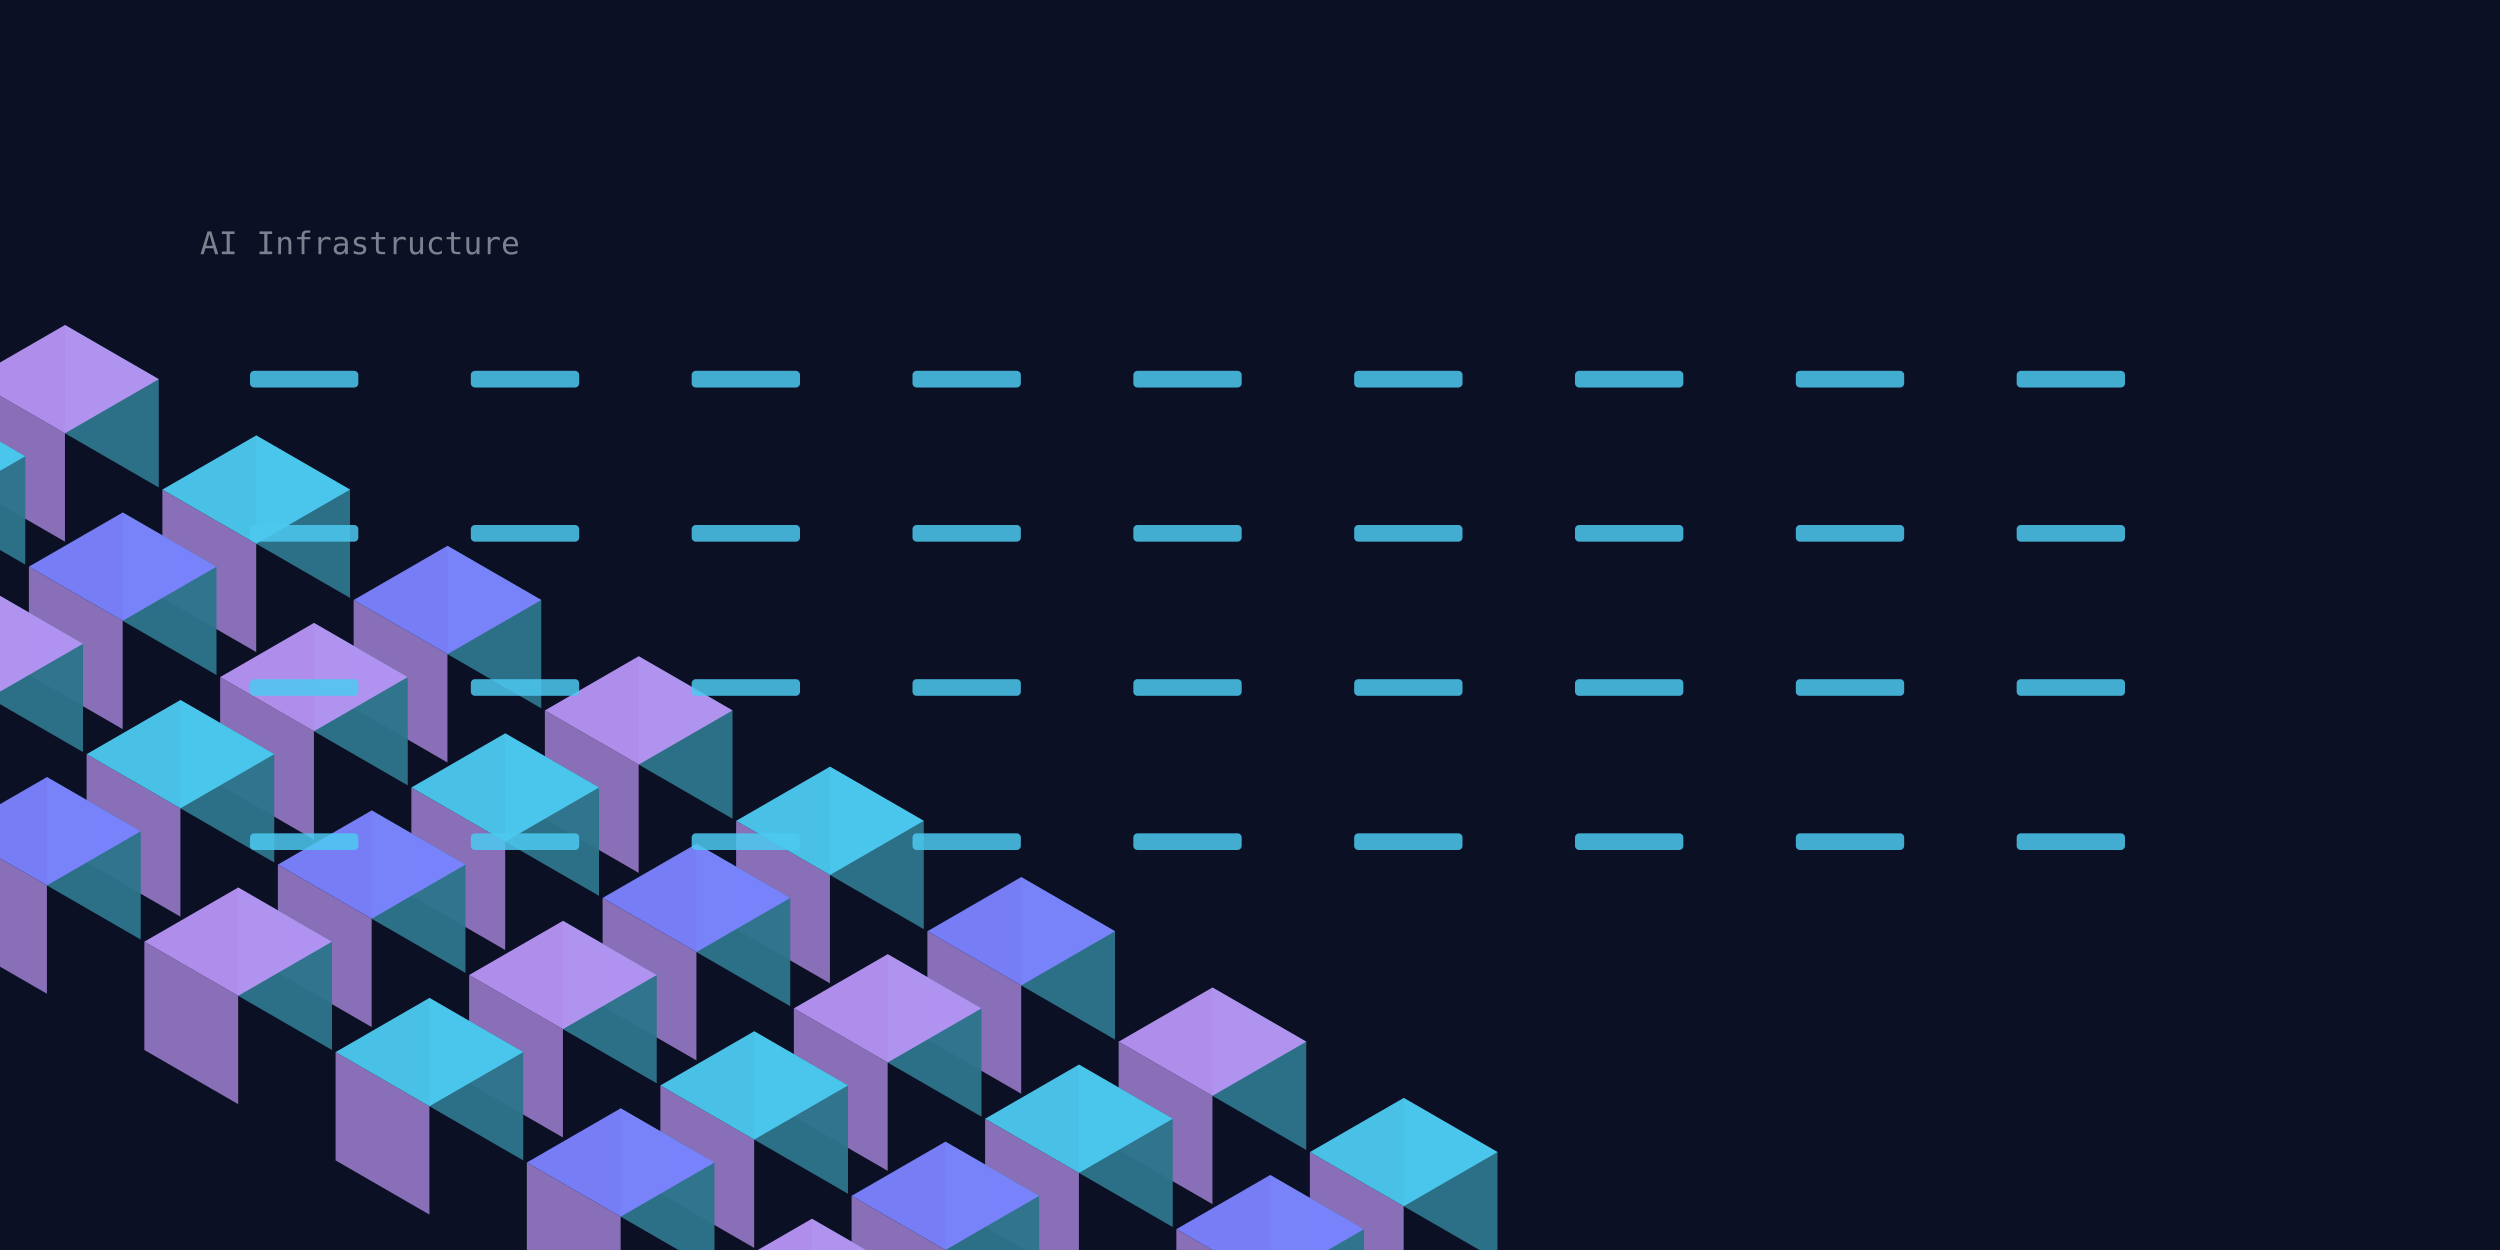
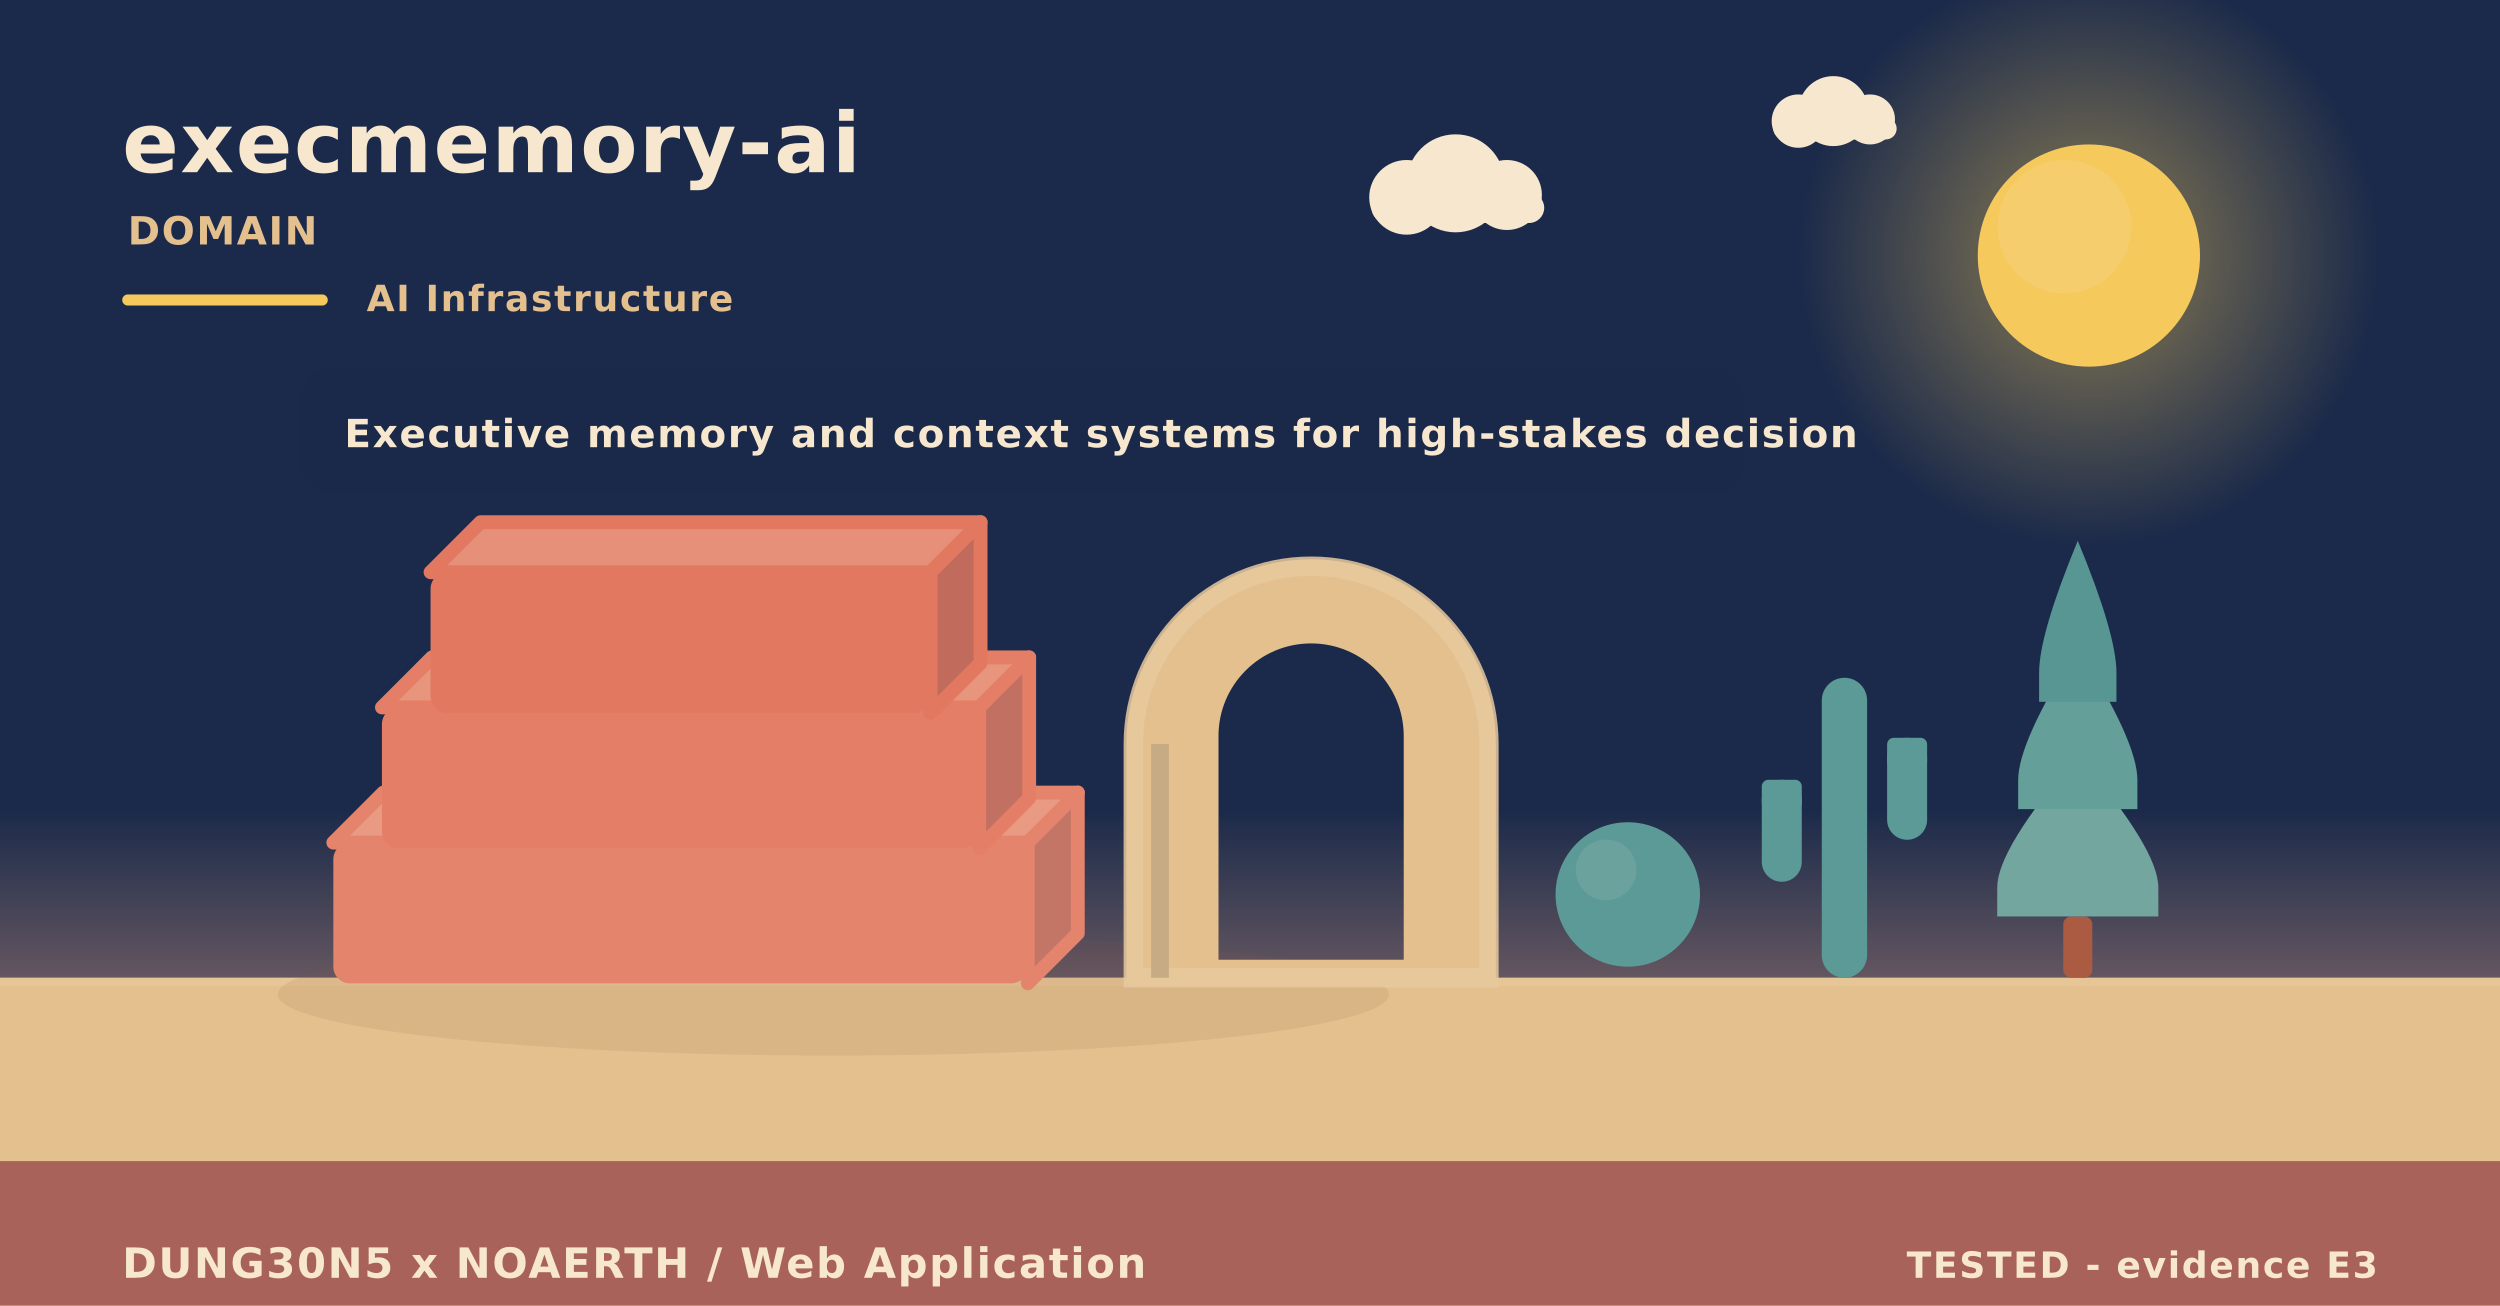
- <svg xmlns="http://www.w3.org/2000/svg" viewBox="0 0 1200 600" width="1200" height="600" role="img" aria-label="execmemory-ai domain model">
-   <rect width="1200" height="600" fill="#0c1024" />
-   <defs>
-     <linearGradient id="gd" x1="0" y1="0" x2="1" y2="1">
-       <stop offset="0%" stop-color="#7c83ff" />
-       <stop offset="100%" stop-color="#b794f4" />
-     </linearGradient>
-   </defs>
+ <svg xmlns="http://www.w3.org/2000/svg" width="900" height="470" viewBox="0 0 900 470" role="img" aria-label="execmemory-ai - the problem it addresses">
+   <linearGradient id="skym" x1="0" y1="0" x2="0" y2="1">
+     <stop offset="0" stop-color="#1b2a4a" />
+     <stop offset="0.62" stop-color="#1b2a4a" />
+     <stop offset="1" stop-color="#f3ad8a" />
+   </linearGradient>
+   <rect width="900" height="470" fill="url(#skym)" />
+   <radialGradient id="sunm">
+     <stop offset="0.35" stop-color="#f5c95c" stop-opacity="0.34" />
+     <stop offset="1" stop-color="#f5c95c" stop-opacity="0" />
+   </radialGradient>
+   <circle cx="752" cy="92" r="104" fill="url(#sunm)" />
+   <circle cx="752" cy="92" r="40" fill="#f5c95c" />
+   <circle cx="743.2" cy="81.6" r="24" fill="#f5d27e" opacity="0.5" />
  <g>
-     <polygon points="-60.62,155.00 -15.59,181.00 -15.59,129.00 -60.62,103.00" fill="#2c758b" opacity="0.95" />
-     <polygon points="-105.66,181.00 -60.62,207.00 -60.62,155.00 -105.66,129.00" fill="#8f73be" opacity="0.95" />
-     <polygon points="-60.62,103.00 -15.59,129.00 -60.62,155.00 -105.66,129.00" fill="#7c83ff" opacity="0.95" />
-     <g>
-       <rect x="120.00" y="178.00" width="52.00" height="8.00" rx="2.00" fill="#4cc9f0" opacity="0.85" />
-       <animateTransform attributeName="transform" type="translate" values="120.00,190.00 226.00,190.00" dur="6.864s" begin="0.0s" repeatCount="indefinite" />
-     </g>
+     <circle cx="524" cy="66" r="17.64" fill="#f6e7ce" />
+     <circle cx="506.36" cy="71.04" r="13.44" fill="#f6e7ce" />
+     <circle cx="542.48" cy="70.2" r="12.6" fill="#f6e7ce" />
+     <rect x="493.76" y="69.36" width="62.16" height="10.92" rx="5.46" fill="#f6e7ce" />
+     <animateTransform attributeName="transform" type="translate" values="0 0;24 0;0 0" dur="36s" begin="0s" repeatCount="indefinite" />
  </g>
  <g>
-     <polygon points="31.18,208.00 76.21,234.00 76.21,182.00 31.18,156.00" fill="#2c758b" opacity="0.95" />
-     <polygon points="-13.86,234.00 31.18,260.00 31.18,208.00 -13.86,182.00" fill="#8f73be" opacity="0.95" />
-     <polygon points="31.18,156.00 76.21,182.00 31.18,208.00 -13.86,182.00" fill="#b794f4" opacity="0.95" />
-     <g>
-       <rect x="226.00" y="178.00" width="52.00" height="8.00" rx="2.00" fill="#4cc9f0" opacity="0.85" />
-       <animateTransform attributeName="transform" type="translate" values="226.00,190.00 332.00,190.00" dur="6.864s" begin="0.12s" repeatCount="indefinite" />
-     </g>
+     <circle cx="660" cy="40" r="12.6" fill="#f6e7ce" />
+     <circle cx="647.4" cy="43.6" r="9.6" fill="#f6e7ce" />
+     <circle cx="673.2" cy="43" r="9" fill="#f6e7ce" />
+     <rect x="638.4" y="42.4" width="44.4" height="7.8" rx="3.9" fill="#f6e7ce" />
+     <animateTransform attributeName="transform" type="translate" values="0 0;-18 0;0 0" dur="46s" begin="3s" repeatCount="indefinite" />
  </g>
-   <g>
-     <polygon points="122.98,261.00 168.01,287.00 168.01,235.00 122.98,209.00" fill="#2c758b" opacity="0.95" />
-     <polygon points="77.94,287.00 122.98,313.00 122.98,261.00 77.94,235.00" fill="#8f73be" opacity="0.95" />
-     <polygon points="122.98,209.00 168.01,235.00 122.98,261.00 77.94,235.00" fill="#4cc9f0" opacity="0.95" />
-     <g>
-       <rect x="332.00" y="178.00" width="52.00" height="8.00" rx="2.00" fill="#4cc9f0" opacity="0.85" />
-       <animateTransform attributeName="transform" type="translate" values="332.00,190.00 438.00,190.00" dur="6.864s" begin="0.24s" repeatCount="indefinite" />
-     </g>
-   </g>
-   <g>
-     <polygon points="214.77,314.00 259.81,340.00 259.81,288.00 214.77,262.00" fill="#2c758b" opacity="0.95" />
-     <polygon points="169.74,340.00 214.77,366.00 214.77,314.00 169.74,288.00" fill="#8f73be" opacity="0.95" />
-     <polygon points="214.77,262.00 259.81,288.00 214.77,314.00 169.74,288.00" fill="#7c83ff" opacity="0.95" />
-     <g>
-       <rect x="438.00" y="178.00" width="52.00" height="8.00" rx="2.00" fill="#4cc9f0" opacity="0.85" />
-       <animateTransform attributeName="transform" type="translate" values="438.00,190.00 544.00,190.00" dur="6.864s" begin="0.36s" repeatCount="indefinite" />
-     </g>
-   </g>
-   <g>
-     <polygon points="306.57,367.00 351.61,393.00 351.61,341.00 306.57,315.00" fill="#2c758b" opacity="0.95" />
-     <polygon points="261.54,393.00 306.57,419.00 306.57,367.00 261.54,341.00" fill="#8f73be" opacity="0.95" />
-     <polygon points="306.57,315.00 351.61,341.00 306.57,367.00 261.54,341.00" fill="#b794f4" opacity="0.95" />
-     <g>
-       <rect x="544.00" y="178.00" width="52.00" height="8.00" rx="2.00" fill="#4cc9f0" opacity="0.85" />
-       <animateTransform attributeName="transform" type="translate" values="544.00,190.00 650.00,190.00" dur="6.864s" begin="0.48s" repeatCount="indefinite" />
-     </g>
-   </g>
-   <g>
-     <polygon points="398.37,420.00 443.41,446.00 443.41,394.00 398.37,368.00" fill="#2c758b" opacity="0.95" />
-     <polygon points="353.34,446.00 398.37,472.00 398.37,420.00 353.34,394.00" fill="#8f73be" opacity="0.95" />
-     <polygon points="398.37,368.00 443.41,394.00 398.37,420.00 353.34,394.00" fill="#4cc9f0" opacity="0.95" />
-     <g>
-       <rect x="650.00" y="178.00" width="52.00" height="8.00" rx="2.00" fill="#4cc9f0" opacity="0.85" />
-       <animateTransform attributeName="transform" type="translate" values="650.00,190.00 756.00,190.00" dur="6.864s" begin="0.6s" repeatCount="indefinite" />
-     </g>
-   </g>
-   <g>
-     <polygon points="490.17,473.00 535.20,499.00 535.20,447.00 490.17,421.00" fill="#2c758b" opacity="0.95" />
-     <polygon points="445.14,499.00 490.17,525.00 490.17,473.00 445.14,447.00" fill="#8f73be" opacity="0.95" />
-     <polygon points="490.17,421.00 535.20,447.00 490.17,473.00 445.14,447.00" fill="#7c83ff" opacity="0.95" />
-     <g>
-       <rect x="756.00" y="178.00" width="52.00" height="8.00" rx="2.00" fill="#4cc9f0" opacity="0.85" />
-       <animateTransform attributeName="transform" type="translate" values="756.00,190.00 862.00,190.00" dur="6.864s" begin="0.72s" repeatCount="indefinite" />
-     </g>
-   </g>
-   <g>
-     <polygon points="581.97,526.00 627.00,552.00 627.00,500.00 581.97,474.00" fill="#2c758b" opacity="0.95" />
-     <polygon points="536.94,552.00 581.97,578.00 581.97,526.00 536.94,500.00" fill="#8f73be" opacity="0.95" />
-     <polygon points="581.97,474.00 627.00,500.00 581.97,526.00 536.94,500.00" fill="#b794f4" opacity="0.95" />
-     <g>
-       <rect x="862.00" y="178.00" width="52.00" height="8.00" rx="2.00" fill="#4cc9f0" opacity="0.85" />
-       <animateTransform attributeName="transform" type="translate" values="862.00,190.00 968.00,190.00" dur="6.864s" begin="0.84s" repeatCount="indefinite" />
-     </g>
-   </g>
-   <g>
-     <polygon points="673.77,579.00 718.80,605.00 718.80,553.00 673.77,527.00" fill="#2c758b" opacity="0.95" />
-     <polygon points="628.73,605.00 673.77,631.00 673.77,579.00 628.73,553.00" fill="#8f73be" opacity="0.95" />
-     <polygon points="673.77,527.00 718.80,553.00 673.77,579.00 628.73,553.00" fill="#4cc9f0" opacity="0.95" />
-     <g>
-       <rect x="968.00" y="178.00" width="52.00" height="8.00" rx="2.00" fill="#4cc9f0" opacity="0.85" />
-       <animateTransform attributeName="transform" type="translate" values="968.00,190.00 1074.00,190.00" dur="6.864s" begin="0.96s" repeatCount="indefinite" />
-     </g>
-   </g>
-   <g>
-     <polygon points="-124.71,192.00 -79.67,218.00 -79.67,166.00 -124.71,140.00" fill="#2c758b" opacity="0.95" />
-     <polygon points="-169.74,218.00 -124.71,244.00 -124.71,192.00 -169.74,166.00" fill="#8f73be" opacity="0.95" />
-     <polygon points="-124.71,140.00 -79.67,166.00 -124.71,192.00 -169.74,166.00" fill="#b794f4" opacity="0.95" />
-     <g>
-       <rect x="120.00" y="252.00" width="52.00" height="8.00" rx="2.00" fill="#4cc9f0" opacity="0.85" />
-       <animateTransform attributeName="transform" type="translate" values="120.00,264.00 226.00,264.00" dur="6.864s" begin="0.3s" repeatCount="indefinite" />
-     </g>
-   </g>
-   <g>
-     <polygon points="-32.91,245.00 12.12,271.00 12.12,219.00 -32.91,193.00" fill="#2c758b" opacity="0.95" />
-     <polygon points="-77.94,271.00 -32.91,297.00 -32.91,245.00 -77.94,219.00" fill="#8f73be" opacity="0.95" />
-     <polygon points="-32.91,193.00 12.12,219.00 -32.91,245.00 -77.94,219.00" fill="#4cc9f0" opacity="0.95" />
-     <g>
-       <rect x="226.00" y="252.00" width="52.00" height="8.00" rx="2.00" fill="#4cc9f0" opacity="0.85" />
-       <animateTransform attributeName="transform" type="translate" values="226.00,264.00 332.00,264.00" dur="6.864s" begin="0.42s" repeatCount="indefinite" />
-     </g>
-   </g>
-   <g>
-     <polygon points="58.89,298.00 103.92,324.00 103.92,272.00 58.89,246.00" fill="#2c758b" opacity="0.95" />
-     <polygon points="13.86,324.00 58.89,350.00 58.89,298.00 13.86,272.00" fill="#8f73be" opacity="0.95" />
-     <polygon points="58.89,246.00 103.92,272.00 58.89,298.00 13.86,272.00" fill="#7c83ff" opacity="0.95" />
-     <g>
-       <rect x="332.00" y="252.00" width="52.00" height="8.00" rx="2.00" fill="#4cc9f0" opacity="0.85" />
-       <animateTransform attributeName="transform" type="translate" values="332.00,264.00 438.00,264.00" dur="6.864s" begin="0.54s" repeatCount="indefinite" />
-     </g>
-   </g>
-   <g>
-     <polygon points="150.69,351.00 195.72,377.00 195.72,325.00 150.69,299.00" fill="#2c758b" opacity="0.95" />
-     <polygon points="105.66,377.00 150.69,403.00 150.69,351.00 105.66,325.00" fill="#8f73be" opacity="0.95" />
-     <polygon points="150.69,299.00 195.72,325.00 150.69,351.00 105.66,325.00" fill="#b794f4" opacity="0.95" />
-     <g>
-       <rect x="438.00" y="252.00" width="52.00" height="8.00" rx="2.00" fill="#4cc9f0" opacity="0.85" />
-       <animateTransform attributeName="transform" type="translate" values="438.00,264.00 544.00,264.00" dur="6.864s" begin="0.66s" repeatCount="indefinite" />
-     </g>
-   </g>
-   <g>
-     <polygon points="242.49,404.00 287.52,430.00 287.52,378.00 242.49,352.00" fill="#2c758b" opacity="0.95" />
-     <polygon points="197.45,430.00 242.49,456.00 242.49,404.00 197.45,378.00" fill="#8f73be" opacity="0.95" />
-     <polygon points="242.49,352.00 287.52,378.00 242.49,404.00 197.45,378.00" fill="#4cc9f0" opacity="0.95" />
-     <g>
-       <rect x="544.00" y="252.00" width="52.00" height="8.00" rx="2.00" fill="#4cc9f0" opacity="0.85" />
-       <animateTransform attributeName="transform" type="translate" values="544.00,264.00 650.00,264.00" dur="6.864s" begin="0.78s" repeatCount="indefinite" />
-     </g>
-   </g>
-   <g>
-     <polygon points="334.29,457.00 379.32,483.00 379.32,431.00 334.29,405.00" fill="#2c758b" opacity="0.95" />
-     <polygon points="289.25,483.00 334.29,509.00 334.29,457.00 289.25,431.00" fill="#8f73be" opacity="0.95" />
-     <polygon points="334.29,405.00 379.32,431.00 334.29,457.00 289.25,431.00" fill="#7c83ff" opacity="0.95" />
-     <g>
-       <rect x="650.00" y="252.00" width="52.00" height="8.00" rx="2.00" fill="#4cc9f0" opacity="0.85" />
-       <animateTransform attributeName="transform" type="translate" values="650.00,264.00 756.00,264.00" dur="6.864s" begin="0.9s" repeatCount="indefinite" />
-     </g>
-   </g>
-   <g>
-     <polygon points="426.08,510.00 471.12,536.00 471.12,484.00 426.08,458.00" fill="#2c758b" opacity="0.95" />
-     <polygon points="381.05,536.00 426.08,562.00 426.08,510.00 381.05,484.00" fill="#8f73be" opacity="0.95" />
-     <polygon points="426.08,458.00 471.12,484.00 426.08,510.00 381.05,484.00" fill="#b794f4" opacity="0.95" />
-     <g>
-       <rect x="756.00" y="252.00" width="52.00" height="8.00" rx="2.00" fill="#4cc9f0" opacity="0.85" />
-       <animateTransform attributeName="transform" type="translate" values="756.00,264.00 862.00,264.00" dur="6.864s" begin="1.02s" repeatCount="indefinite" />
-     </g>
-   </g>
-   <g>
-     <polygon points="517.88,563.00 562.92,589.00 562.92,537.00 517.88,511.00" fill="#2c758b" opacity="0.95" />
-     <polygon points="472.85,589.00 517.88,615.00 517.88,563.00 472.85,537.00" fill="#8f73be" opacity="0.95" />
-     <polygon points="517.88,511.00 562.92,537.00 517.88,563.00 472.85,537.00" fill="#4cc9f0" opacity="0.95" />
-     <g>
-       <rect x="862.00" y="252.00" width="52.00" height="8.00" rx="2.00" fill="#4cc9f0" opacity="0.85" />
-       <animateTransform attributeName="transform" type="translate" values="862.00,264.00 968.00,264.00" dur="6.864s" begin="1.14s" repeatCount="indefinite" />
-     </g>
-   </g>
-   <g>
-     <polygon points="609.68,616.00 654.72,642.00 654.72,590.00 609.68,564.00" fill="#2c758b" opacity="0.95" />
-     <polygon points="564.65,642.00 609.68,668.00 609.68,616.00 564.65,590.00" fill="#8f73be" opacity="0.95" />
-     <polygon points="609.68,564.00 654.72,590.00 609.68,616.00 564.65,590.00" fill="#7c83ff" opacity="0.95" />
-     <g>
-       <rect x="968.00" y="252.00" width="52.00" height="8.00" rx="2.00" fill="#4cc9f0" opacity="0.85" />
-       <animateTransform attributeName="transform" type="translate" values="968.00,264.00 1074.00,264.00" dur="6.864s" begin="1.26s" repeatCount="indefinite" />
-     </g>
-   </g>
-   <g>
-     <polygon points="-188.79,229.00 -143.76,255.00 -143.76,203.00 -188.79,177.00" fill="#2c758b" opacity="0.95" />
-     <polygon points="-233.83,255.00 -188.79,281.00 -188.79,229.00 -233.83,203.00" fill="#8f73be" opacity="0.95" />
-     <polygon points="-188.79,177.00 -143.76,203.00 -188.79,229.00 -233.83,203.00" fill="#4cc9f0" opacity="0.95" />
-     <g>
-       <rect x="120.00" y="326.00" width="52.00" height="8.00" rx="2.00" fill="#4cc9f0" opacity="0.85" />
-       <animateTransform attributeName="transform" type="translate" values="120.00,338.00 226.00,338.00" dur="6.864s" begin="0.6s" repeatCount="indefinite" />
-     </g>
-   </g>
-   <g>
-     <polygon points="-96.99,282.00 -51.96,308.00 -51.96,256.00 -96.99,230.00" fill="#2c758b" opacity="0.95" />
-     <polygon points="-142.03,308.00 -96.99,334.00 -96.99,282.00 -142.03,256.00" fill="#8f73be" opacity="0.95" />
-     <polygon points="-96.99,230.00 -51.96,256.00 -96.99,282.00 -142.03,256.00" fill="#7c83ff" opacity="0.95" />
-     <g>
-       <rect x="226.00" y="326.00" width="52.00" height="8.00" rx="2.00" fill="#4cc9f0" opacity="0.85" />
-       <animateTransform attributeName="transform" type="translate" values="226.00,338.00 332.00,338.00" dur="6.864s" begin="0.72s" repeatCount="indefinite" />
-     </g>
-   </g>
-   <g>
-     <polygon points="-5.20,335.00 39.84,361.00 39.84,309.00 -5.20,283.00" fill="#2c758b" opacity="0.95" />
-     <polygon points="-50.23,361.00 -5.20,387.00 -5.20,335.00 -50.23,309.00" fill="#8f73be" opacity="0.95" />
-     <polygon points="-5.20,283.00 39.84,309.00 -5.20,335.00 -50.23,309.00" fill="#b794f4" opacity="0.95" />
-     <g>
-       <rect x="332.00" y="326.00" width="52.00" height="8.00" rx="2.00" fill="#4cc9f0" opacity="0.85" />
-       <animateTransform attributeName="transform" type="translate" values="332.00,338.00 438.00,338.00" dur="6.864s" begin="0.84s" repeatCount="indefinite" />
-     </g>
-   </g>
-   <g>
-     <polygon points="86.60,388.00 131.64,414.00 131.64,362.00 86.60,336.00" fill="#2c758b" opacity="0.95" />
-     <polygon points="41.57,414.00 86.60,440.00 86.60,388.00 41.57,362.00" fill="#8f73be" opacity="0.95" />
-     <polygon points="86.60,336.00 131.64,362.00 86.60,388.00 41.57,362.00" fill="#4cc9f0" opacity="0.95" />
-     <g>
-       <rect x="438.00" y="326.00" width="52.00" height="8.00" rx="2.00" fill="#4cc9f0" opacity="0.85" />
-       <animateTransform attributeName="transform" type="translate" values="438.00,338.00 544.00,338.00" dur="6.864s" begin="0.96s" repeatCount="indefinite" />
-     </g>
-   </g>
-   <g>
-     <polygon points="178.40,441.00 223.43,467.00 223.43,415.00 178.40,389.00" fill="#2c758b" opacity="0.95" />
-     <polygon points="133.37,467.00 178.40,493.00 178.40,441.00 133.37,415.00" fill="#8f73be" opacity="0.95" />
-     <polygon points="178.40,389.00 223.43,415.00 178.40,441.00 133.37,415.00" fill="#7c83ff" opacity="0.95" />
-     <g>
-       <rect x="544.00" y="326.00" width="52.00" height="8.00" rx="2.00" fill="#4cc9f0" opacity="0.85" />
-       <animateTransform attributeName="transform" type="translate" values="544.00,338.00 650.00,338.00" dur="6.864s" begin="1.08s" repeatCount="indefinite" />
-     </g>
-   </g>
-   <g>
-     <polygon points="270.20,494.00 315.23,520.00 315.23,468.00 270.20,442.00" fill="#2c758b" opacity="0.95" />
-     <polygon points="225.17,520.00 270.20,546.00 270.20,494.00 225.17,468.00" fill="#8f73be" opacity="0.95" />
-     <polygon points="270.20,442.00 315.23,468.00 270.20,494.00 225.17,468.00" fill="#b794f4" opacity="0.95" />
-     <g>
-       <rect x="650.00" y="326.00" width="52.00" height="8.00" rx="2.00" fill="#4cc9f0" opacity="0.85" />
-       <animateTransform attributeName="transform" type="translate" values="650.00,338.00 756.00,338.00" dur="6.864s" begin="1.2s" repeatCount="indefinite" />
-     </g>
-   </g>
-   <g>
-     <polygon points="362.00,547.00 407.03,573.00 407.03,521.00 362.00,495.00" fill="#2c758b" opacity="0.95" />
-     <polygon points="316.97,573.00 362.00,599.00 362.00,547.00 316.97,521.00" fill="#8f73be" opacity="0.95" />
-     <polygon points="362.00,495.00 407.03,521.00 362.00,547.00 316.97,521.00" fill="#4cc9f0" opacity="0.95" />
-     <g>
-       <rect x="756.00" y="326.00" width="52.00" height="8.00" rx="2.00" fill="#4cc9f0" opacity="0.85" />
-       <animateTransform attributeName="transform" type="translate" values="756.00,338.00 862.00,338.00" dur="6.864s" begin="1.32s" repeatCount="indefinite" />
-     </g>
-   </g>
-   <g>
-     <polygon points="453.80,600.00 498.83,626.00 498.83,574.00 453.80,548.00" fill="#2c758b" opacity="0.95" />
-     <polygon points="408.76,626.00 453.80,652.00 453.80,600.00 408.76,574.00" fill="#8f73be" opacity="0.95" />
-     <polygon points="453.80,548.00 498.83,574.00 453.80,600.00 408.76,574.00" fill="#7c83ff" opacity="0.95" />
-     <g>
-       <rect x="862.00" y="326.00" width="52.00" height="8.00" rx="2.00" fill="#4cc9f0" opacity="0.85" />
-       <animateTransform attributeName="transform" type="translate" values="862.00,338.00 968.00,338.00" dur="6.864s" begin="1.44s" repeatCount="indefinite" />
-     </g>
-   </g>
-   <g>
-     <polygon points="545.60,653.00 590.63,679.00 590.63,627.00 545.60,601.00" fill="#2c758b" opacity="0.95" />
-     <polygon points="500.56,679.00 545.60,705.00 545.60,653.00 500.56,627.00" fill="#8f73be" opacity="0.95" />
-     <polygon points="545.60,601.00 590.63,627.00 545.60,653.00 500.56,627.00" fill="#b794f4" opacity="0.95" />
-     <g>
-       <rect x="968.00" y="326.00" width="52.00" height="8.00" rx="2.00" fill="#4cc9f0" opacity="0.85" />
-       <animateTransform attributeName="transform" type="translate" values="968.00,338.00 1074.00,338.00" dur="6.864s" begin="1.56s" repeatCount="indefinite" />
-     </g>
-   </g>
-   <g>
-     <polygon points="-252.88,266.00 -207.85,292.00 -207.85,240.00 -252.88,214.00" fill="#2c758b" opacity="0.95" />
-     <polygon points="-297.91,292.00 -252.88,318.00 -252.88,266.00 -297.91,240.00" fill="#8f73be" opacity="0.95" />
-     <polygon points="-252.88,214.00 -207.85,240.00 -252.88,266.00 -297.91,240.00" fill="#7c83ff" opacity="0.95" />
-     <g>
-       <rect x="120.00" y="400.00" width="52.00" height="8.00" rx="2.00" fill="#4cc9f0" opacity="0.85" />
-       <animateTransform attributeName="transform" type="translate" values="120.00,412.00 226.00,412.00" dur="6.864s" begin="0.9s" repeatCount="indefinite" />
-     </g>
-   </g>
-   <g>
-     <polygon points="-161.08,319.00 -116.05,345.00 -116.05,293.00 -161.08,267.00" fill="#2c758b" opacity="0.95" />
-     <polygon points="-206.11,345.00 -161.08,371.00 -161.08,319.00 -206.11,293.00" fill="#8f73be" opacity="0.95" />
-     <polygon points="-161.08,267.00 -116.05,293.00 -161.08,319.00 -206.11,293.00" fill="#b794f4" opacity="0.95" />
-     <g>
-       <rect x="226.00" y="400.00" width="52.00" height="8.00" rx="2.00" fill="#4cc9f0" opacity="0.85" />
-       <animateTransform attributeName="transform" type="translate" values="226.00,412.00 332.00,412.00" dur="6.864s" begin="1.02s" repeatCount="indefinite" />
-     </g>
-   </g>
-   <g>
-     <polygon points="-69.28,372.00 -24.25,398.00 -24.25,346.00 -69.28,320.00" fill="#2c758b" opacity="0.95" />
-     <polygon points="-114.32,398.00 -69.28,424.00 -69.28,372.00 -114.32,346.00" fill="#8f73be" opacity="0.95" />
-     <polygon points="-69.28,320.00 -24.25,346.00 -69.28,372.00 -114.32,346.00" fill="#4cc9f0" opacity="0.95" />
-     <g>
-       <rect x="332.00" y="400.00" width="52.00" height="8.00" rx="2.00" fill="#4cc9f0" opacity="0.85" />
-       <animateTransform attributeName="transform" type="translate" values="332.00,412.00 438.00,412.00" dur="6.864s" begin="1.14s" repeatCount="indefinite" />
-     </g>
-   </g>
-   <g>
-     <polygon points="22.52,425.00 67.55,451.00 67.55,399.00 22.52,373.00" fill="#2c758b" opacity="0.95" />
-     <polygon points="-22.52,451.00 22.52,477.00 22.52,425.00 -22.52,399.00" fill="#8f73be" opacity="0.95" />
-     <polygon points="22.52,373.00 67.55,399.00 22.52,425.00 -22.52,399.00" fill="#7c83ff" opacity="0.95" />
-     <g>
-       <rect x="438.00" y="400.00" width="52.00" height="8.00" rx="2.00" fill="#4cc9f0" opacity="0.85" />
-       <animateTransform attributeName="transform" type="translate" values="438.00,412.00 544.00,412.00" dur="6.864s" begin="1.26s" repeatCount="indefinite" />
-     </g>
-   </g>
-   <g>
-     <polygon points="114.32,478.00 159.35,504.00 159.35,452.00 114.32,426.00" fill="#2c758b" opacity="0.95" />
-     <polygon points="69.28,504.00 114.32,530.00 114.32,478.00 69.28,452.00" fill="#8f73be" opacity="0.95" />
-     <polygon points="114.32,426.00 159.35,452.00 114.32,478.00 69.28,452.00" fill="#b794f4" opacity="0.95" />
-     <g>
-       <rect x="544.00" y="400.00" width="52.00" height="8.00" rx="2.00" fill="#4cc9f0" opacity="0.85" />
-       <animateTransform attributeName="transform" type="translate" values="544.00,412.00 650.00,412.00" dur="6.864s" begin="1.38s" repeatCount="indefinite" />
-     </g>
-   </g>
-   <g>
-     <polygon points="206.11,531.00 251.15,557.00 251.15,505.00 206.11,479.00" fill="#2c758b" opacity="0.95" />
-     <polygon points="161.08,557.00 206.11,583.00 206.11,531.00 161.08,505.00" fill="#8f73be" opacity="0.95" />
-     <polygon points="206.11,479.00 251.15,505.00 206.11,531.00 161.08,505.00" fill="#4cc9f0" opacity="0.95" />
-     <g>
-       <rect x="650.00" y="400.00" width="52.00" height="8.00" rx="2.00" fill="#4cc9f0" opacity="0.85" />
-       <animateTransform attributeName="transform" type="translate" values="650.00,412.00 756.00,412.00" dur="6.864s" begin="1.5s" repeatCount="indefinite" />
-     </g>
-   </g>
-   <g>
-     <polygon points="297.91,584.00 342.95,610.00 342.95,558.00 297.91,532.00" fill="#2c758b" opacity="0.95" />
-     <polygon points="252.88,610.00 297.91,636.00 297.91,584.00 252.88,558.00" fill="#8f73be" opacity="0.95" />
-     <polygon points="297.91,532.00 342.95,558.00 297.91,584.00 252.88,558.00" fill="#7c83ff" opacity="0.95" />
-     <g>
-       <rect x="756.00" y="400.00" width="52.00" height="8.00" rx="2.00" fill="#4cc9f0" opacity="0.85" />
-       <animateTransform attributeName="transform" type="translate" values="756.00,412.00 862.00,412.00" dur="6.864s" begin="1.62s" repeatCount="indefinite" />
-     </g>
-   </g>
-   <g>
-     <polygon points="389.71,637.00 434.74,663.00 434.74,611.00 389.71,585.00" fill="#2c758b" opacity="0.95" />
-     <polygon points="344.68,663.00 389.71,689.00 389.71,637.00 344.68,611.00" fill="#8f73be" opacity="0.95" />
-     <polygon points="389.71,585.00 434.74,611.00 389.71,637.00 344.68,611.00" fill="#b794f4" opacity="0.95" />
-     <g>
-       <rect x="862.00" y="400.00" width="52.00" height="8.00" rx="2.00" fill="#4cc9f0" opacity="0.85" />
-       <animateTransform attributeName="transform" type="translate" values="862.00,412.00 968.00,412.00" dur="6.864s" begin="1.74s" repeatCount="indefinite" />
-     </g>
-   </g>
-   <g>
-     <polygon points="481.51,690.00 526.54,716.00 526.54,664.00 481.51,638.00" fill="#2c758b" opacity="0.95" />
-     <polygon points="436.48,716.00 481.51,742.00 481.51,690.00 436.48,664.00" fill="#8f73be" opacity="0.95" />
-     <polygon points="481.51,638.00 526.54,664.00 481.51,690.00 436.48,664.00" fill="#4cc9f0" opacity="0.95" />
-     <g>
-       <rect x="968.00" y="400.00" width="52.00" height="8.00" rx="2.00" fill="#4cc9f0" opacity="0.85" />
-       <animateTransform attributeName="transform" type="translate" values="968.00,412.00 1074.00,412.00" dur="6.864s" begin="1.86s" repeatCount="indefinite" />
-     </g>
-   </g>
-   <text x="96" y="122" font-family="ui-monospace,Menlo,monospace" font-size="15" fill="rgba(238,240,251,0.500)">AI Infrastructure</text>
+   <rect x="0" y="352" width="900" height="118" fill="#e3c08d" />
+   <rect x="0" y="352" width="900" height="3" fill="#e6c596" />
+   <text x="44" y="62" font-family="Verdana,DejaVu Sans,sans-serif" font-size="30" font-weight="700" letter-spacing="0.6" fill="#f6e7ce" text-anchor="start">execmemory-ai</text>
+   <text x="46" y="88" font-family="Verdana,DejaVu Sans,sans-serif" font-size="14" font-weight="700" letter-spacing="0.6" fill="#e3c08d" text-anchor="start">DOMAIN</text>
+   <rect x="44" y="106" width="74" height="4" rx="2" fill="#f5c95c" />
+   <text x="132" y="112" font-family="Verdana,DejaVu Sans,sans-serif" font-size="13" font-weight="700" letter-spacing="0.6" fill="#e3c08d" text-anchor="start">AI Infrastructure</text>
+   <ellipse cx="300" cy="358" rx="200" ry="22" fill="rgba(138,90,68,0.11)" />
+   <path d="M120,303.33 L370,303.33 L388,285.33 L138,285.33 Z" fill="#e99a82" stroke="#e5846c" stroke-width="5" stroke-linejoin="round" />
+   <path d="M370,303.33 L388,285.33 L388,336 L370,354 Z" fill="#c37566" stroke="#e5846c" stroke-width="5" stroke-linejoin="round" />
+   <rect x="120" y="303.33" width="250" height="50.67" rx="6" fill="#e5846c" />
+   <path d="M137.5,254.67 L352.5,254.67 L370.5,236.67 L155.5,236.67 Z" fill="#e8957d" stroke="#e47e66" stroke-width="5" stroke-linejoin="round" />
+   <path d="M352.5,254.67 L370.5,236.67 L370.5,287.33 L352.5,305.33 Z" fill="#c27061" stroke="#e47e66" stroke-width="5" stroke-linejoin="round" />
+   <rect x="137.5" y="254.67" width="215" height="50.67" rx="6" fill="#e47e66" />
+   <path d="M155,206 L335,206 L353,188 L173,188 Z" fill="#e79079" stroke="#e37861" stroke-width="5" stroke-linejoin="round" />
+   <path d="M335,206 L353,188 L353,238.67 L335,256.67 Z" fill="#c16b5d" stroke="#e37861" stroke-width="5" stroke-linejoin="round" />
+   <rect x="155" y="206" width="180" height="50.67" rx="6" fill="#e37861" />
+   <path d="M408,352 L408,267.84 A64,64 0 0 1 536,267.84 L536,352 Z M436.16,348 L436.16,264.97 A35.84,35.84 0 0 1 507.84,264.97 L507.84,348 Z" fill="#e3c08d" fill-rule="evenodd" stroke="#e3c08d" stroke-width="5" stroke-linejoin="round" />
+   <path d="M408,352 L408,267.84 A64,64 0 0 1 536,267.84 L536,352 Z" fill="none" stroke="#e8c99d" stroke-width="7" stroke-linecap="round" opacity="0.85" />
+   <rect x="414.4" y="267.84" width="6.4" height="84.16" fill="#c7ab84" />
+   <circle cx="586" cy="322" r="26" fill="#5b9a97" />
+   <circle cx="578.2" cy="313.16" r="10.92" fill="#7aa9a2" opacity="0.55" />
+   <rect x="655.84" y="244" width="16.32" height="108" rx="8.16" fill="#5b9a97" />
+   <rect x="634.24" y="280.72" width="14.4" height="36.72" rx="7.2" fill="#5b9a97" />
+   <rect x="634.24" y="280.72" width="14.4" height="10.8" rx="2.4" fill="#5b9a97" />
+   <rect x="679.36" y="265.6" width="14.4" height="36.72" rx="7.2" fill="#5b9a97" />
+   <rect x="679.36" y="265.6" width="14.4" height="10.8" rx="2.4" fill="#5b9a97" />
+   <rect x="742.78" y="329.92" width="10.44" height="22.08" rx="2.9" fill="#ac5b43" />
+   <path d="M748,271.96 Q719,305.58 719,319.49 Q719,329.92 719,329.92 L777,329.92 Q777,329.92 777,319.49 Q777,305.58 748,271.96 Z" fill="#74a6a0" />
+   <path d="M748,233.32 Q726.54,266.94 726.54,280.85 Q726.54,291.28 726.54,291.28 L769.46,291.28 Q769.46,291.28 769.46,280.85 Q769.46,266.94 748,233.32 Z" fill="#649f9a" />
+   <path d="M748,194.68 Q734.08,228.3 734.08,242.21 Q734.08,252.64 734.08,252.64 L761.92,252.64 Q761.92,252.64 761.92,242.21 Q761.92,228.3 748,194.68 Z" fill="#589694" />
+   <rect x="108" y="132" width="520" height="46" rx="12" fill="rgba(27,42,74,0.42)" opacity="0.94" />
+   <text x="124" y="161" font-family="Verdana,DejaVu Sans,sans-serif" font-size="14" font-weight="700" letter-spacing="0.6" fill="#f6e7ce" text-anchor="start">Executive memory and context systems for high-stakes decision </text>
+   <rect x="0" y="418" width="900" height="52" rx="0" fill="#a65c56" opacity="0.94" />
+   <text x="44" y="460" font-family="Verdana,DejaVu Sans,sans-serif" font-size="15" font-weight="700" letter-spacing="0.6" fill="#f6e7ce" text-anchor="start">DUNG30N5 x NOAERTH  /  Web Application</text>
+   <text x="856" y="460" font-family="Verdana,DejaVu Sans,sans-serif" font-size="13" font-weight="700" letter-spacing="0.6" fill="#f6e7ce" text-anchor="end">TESTED  -  evidence E3</text>
</svg>
